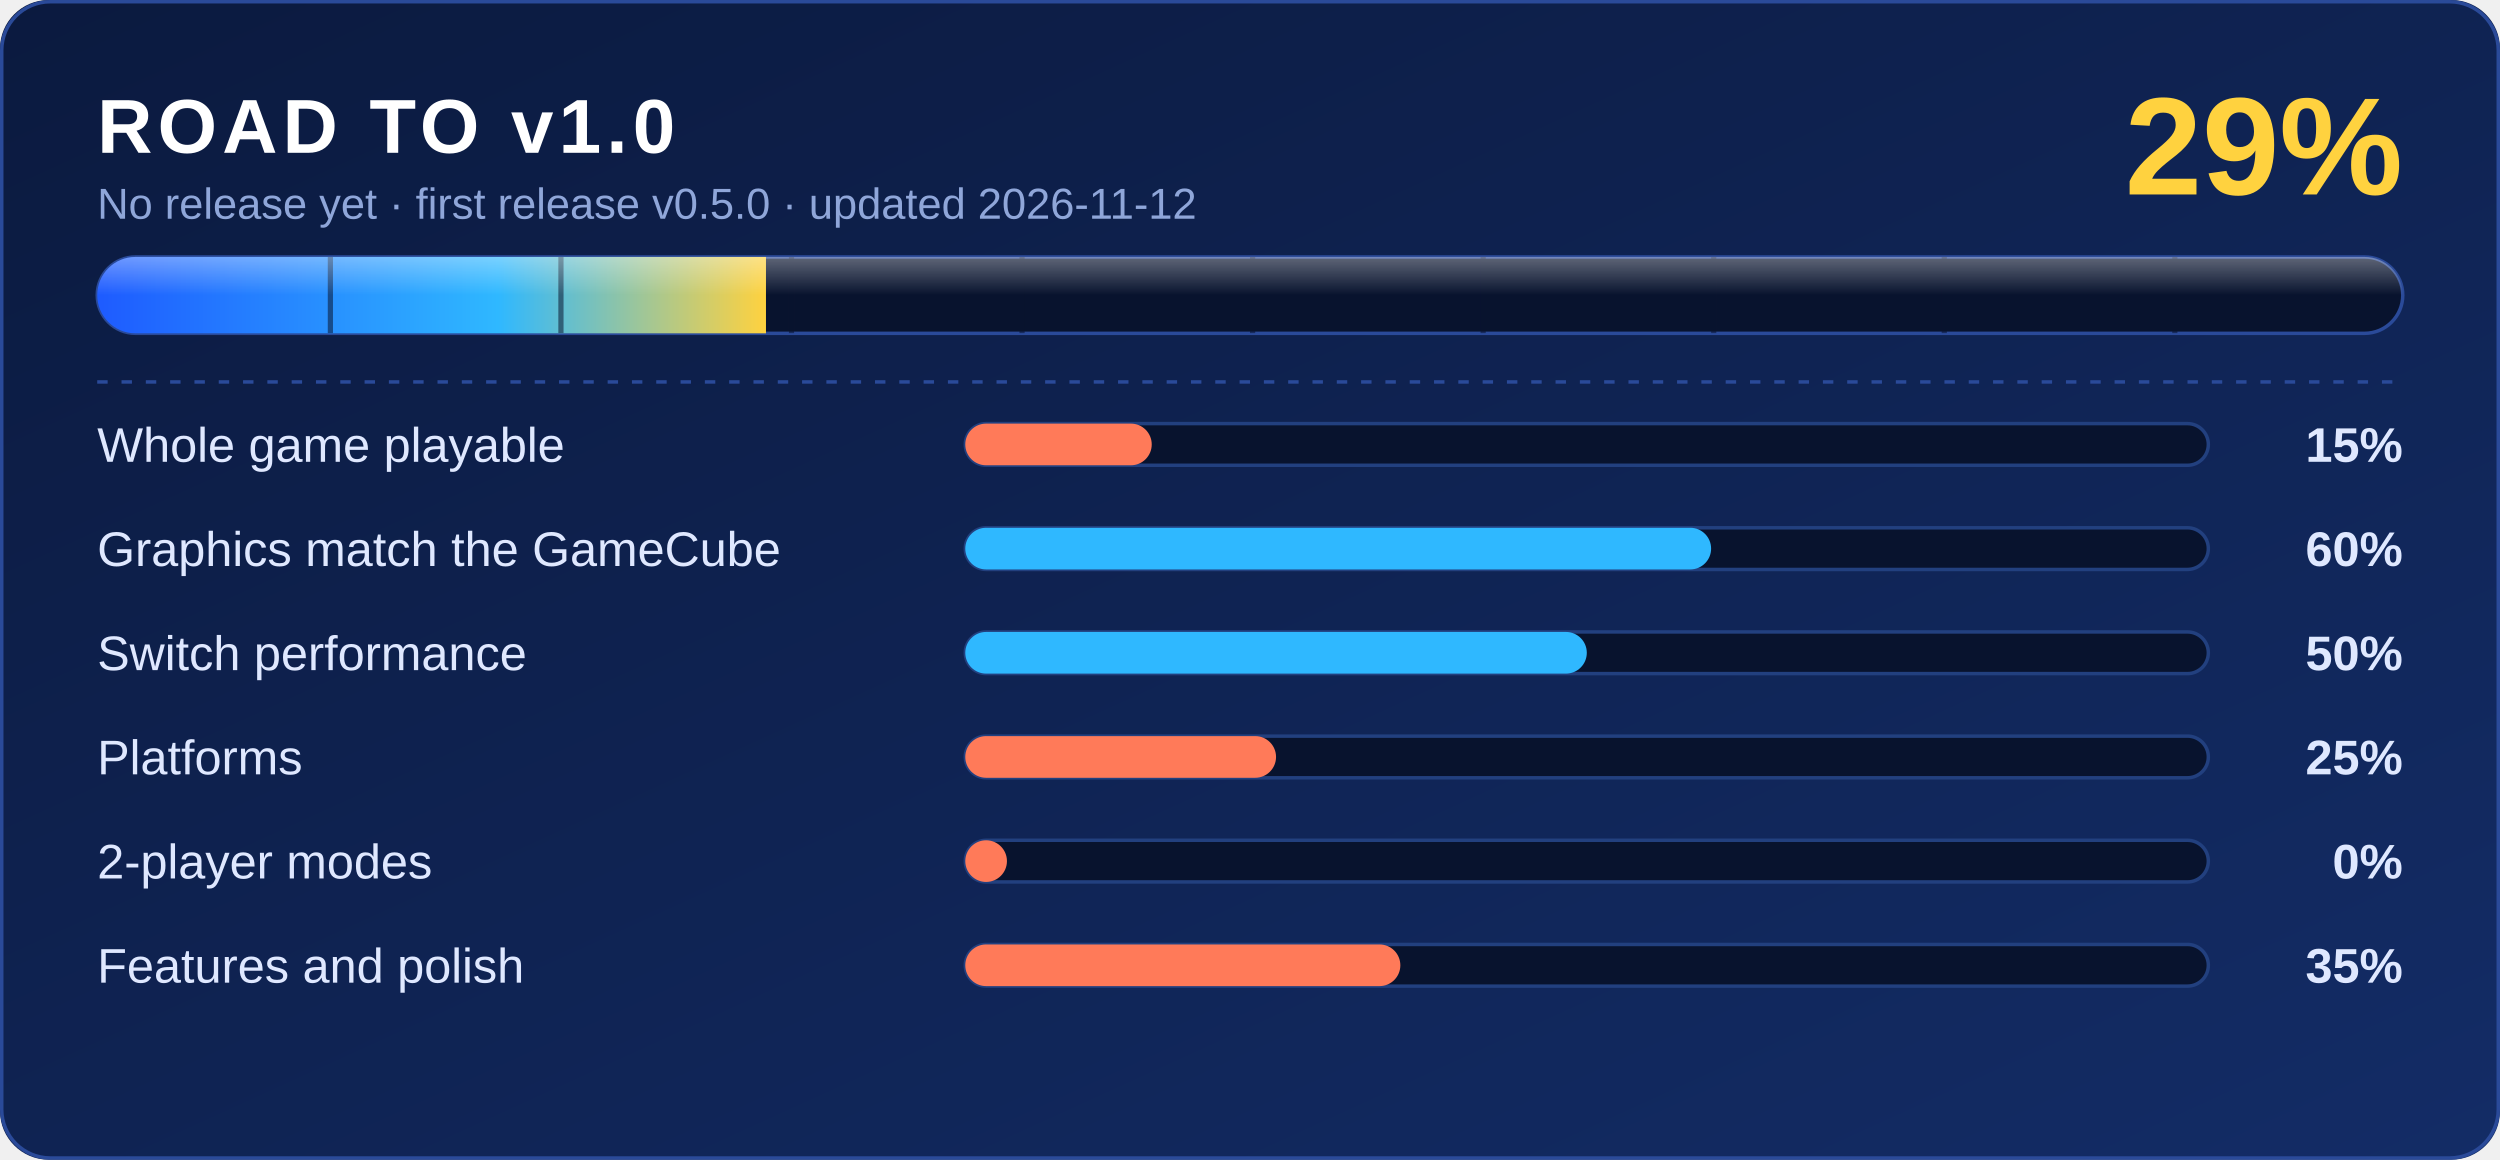
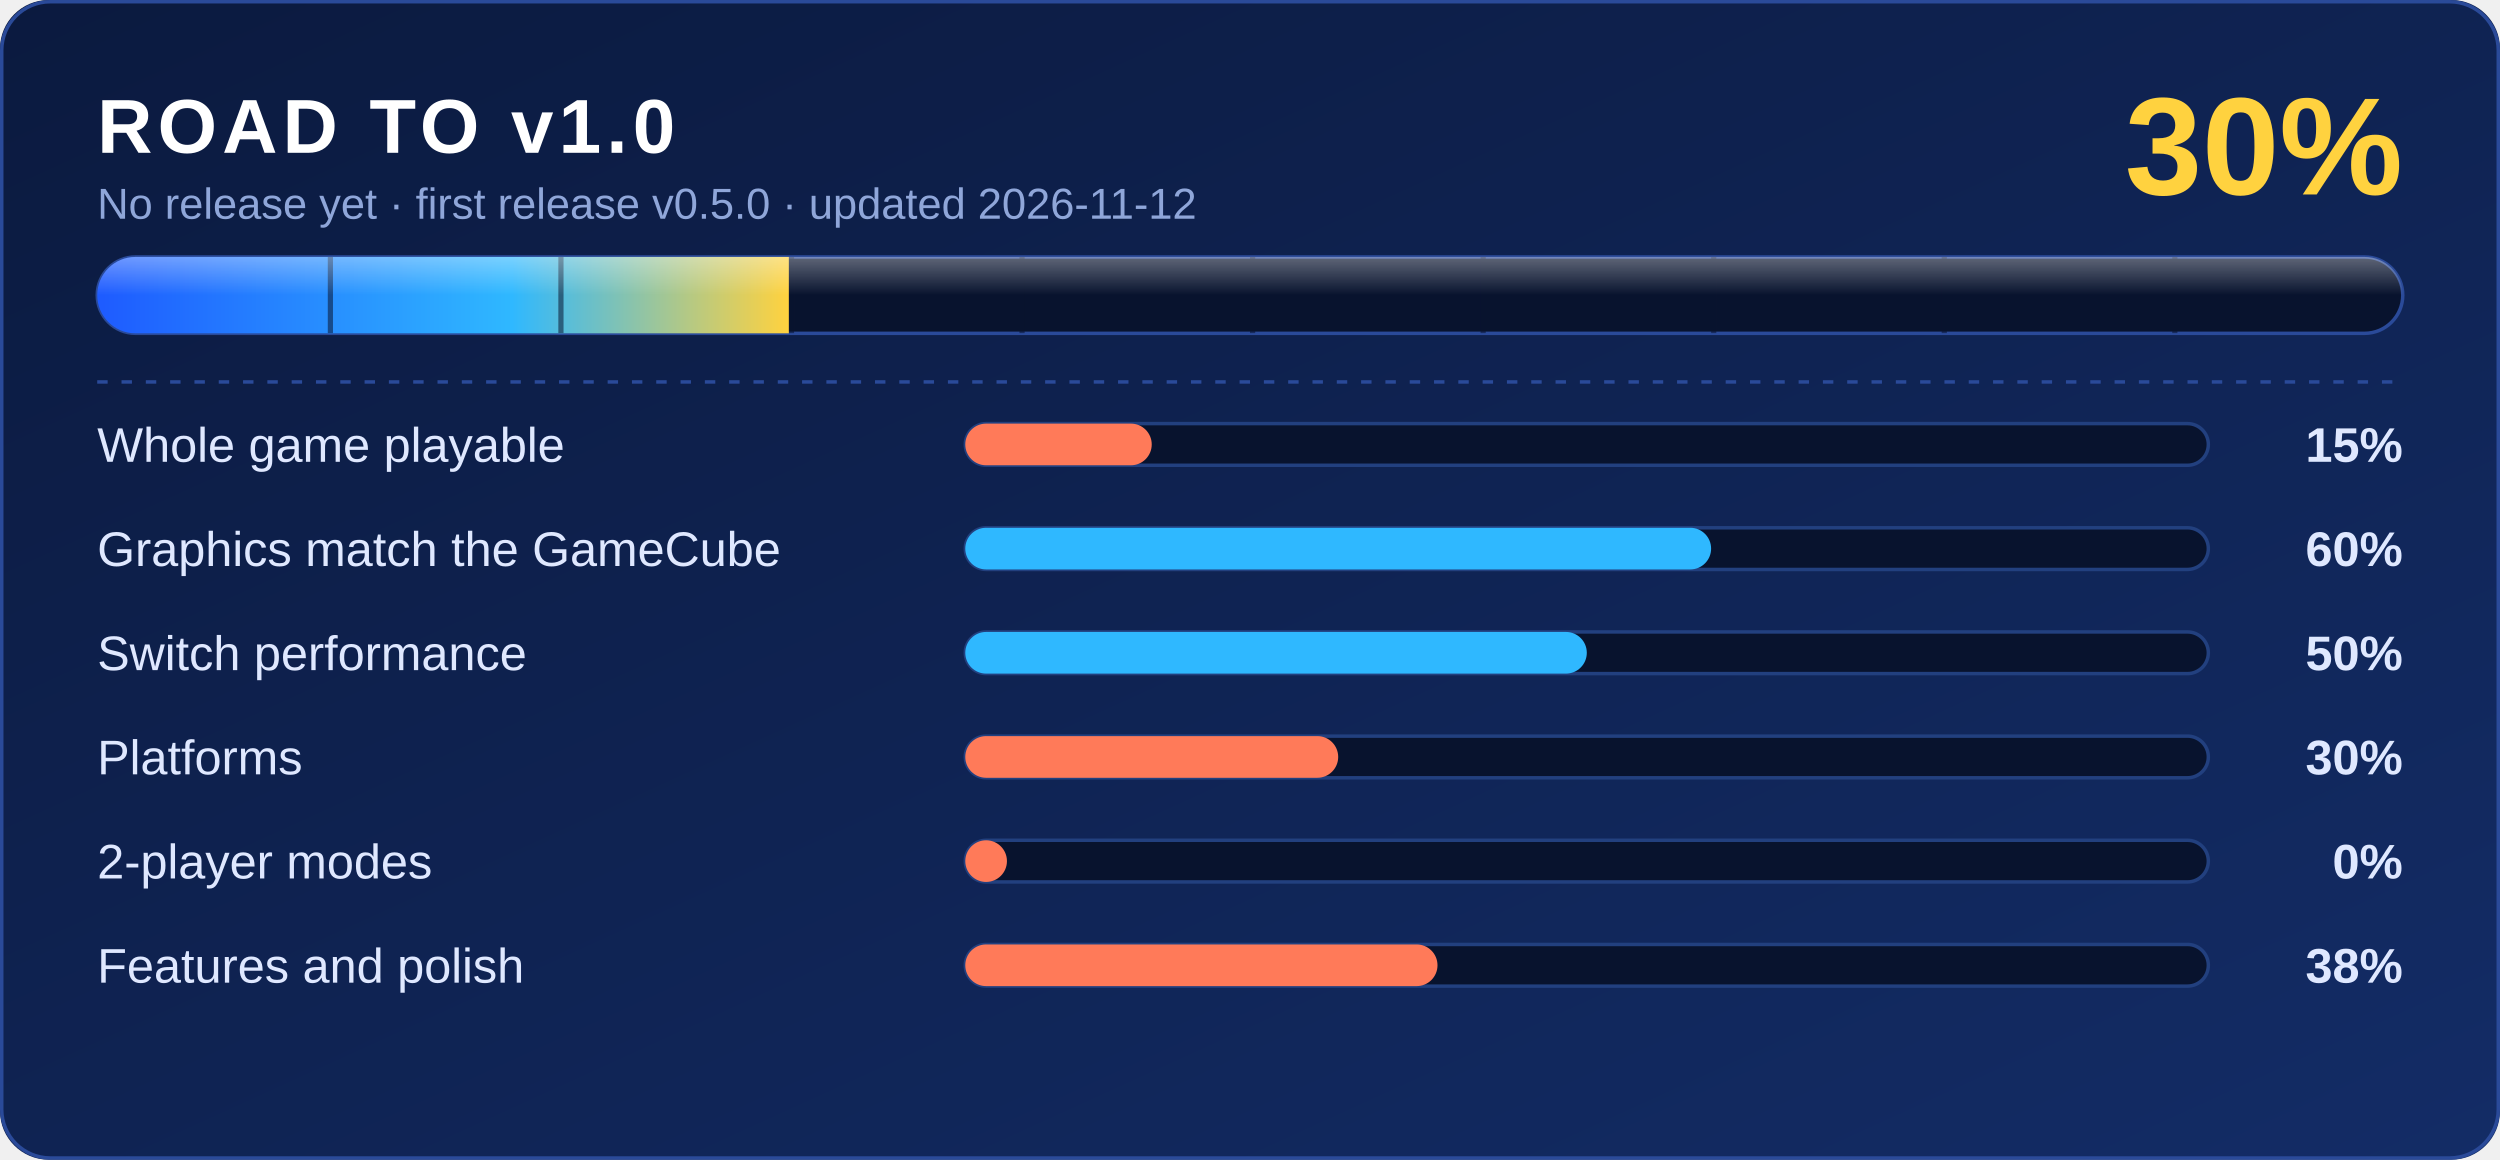
- <svg xmlns="http://www.w3.org/2000/svg" width="720" height="334" viewBox="0 0 720 334" role="img" aria-label="Road to v1.0: 29% done">
+ <svg xmlns="http://www.w3.org/2000/svg" width="720" height="334" viewBox="0 0 720 334" role="img" aria-label="Road to v1.0: 30% done">
  <defs>
    <linearGradient id="bg" x1="0" y1="0" x2="1" y2="1">
      <stop offset="0" stop-color="#0b1a3f" />
      <stop offset="1" stop-color="#132c66" />
    </linearGradient>
    <linearGradient id="fill" x1="0" y1="0" x2="1" y2="0">
      <stop offset="0" stop-color="#1e5bff" />
      <stop offset="0.6" stop-color="#2fb8ff" />
      <stop offset="1" stop-color="#ffd23f" />
    </linearGradient>
    <linearGradient id="shine" x1="0" y1="0" x2="0" y2="1">
      <stop offset="0" stop-color="#fff" stop-opacity="0.35" />
      <stop offset="0.5" stop-color="#fff" stop-opacity="0" />
    </linearGradient>
    <clipPath id="barclip">
      <rect x="28" y="74" width="664" height="22" rx="11" />
    </clipPath>
  </defs>
  <rect width="720" height="334" rx="14" fill="url(#bg)" />
  <rect x="0.5" y="0.5" width="719" height="333" rx="14" fill="none" stroke="#2a4a99" />
  <g font-family="'Segoe UI', -apple-system, 'Helvetica Neue', Arial, sans-serif">
    <text x="28" y="44" fill="#ffffff" font-size="22" font-weight="700" letter-spacing="1.5">ROAD TO v1.0</text>
    <text x="28" y="63" fill="#8fa6d9" font-size="12.5">No release yet · first release v0.5.0 · updated 2026-11-12</text>
-     <text x="692" y="56" fill="#ffd23f" font-size="40" font-weight="800" text-anchor="end">29%</text>
+     <text x="692" y="56" fill="#ffd23f" font-size="40" font-weight="800" text-anchor="end">30%</text>
    <rect x="28" y="74" width="664" height="22" rx="11" fill="#08132e" stroke="#2a4a99" />
    <g clip-path="url(#barclip)">
-       <rect x="28" y="74" width="192.6" height="22" fill="url(#fill)" />
+       <rect x="28" y="74" width="199.2" height="22" fill="url(#fill)" />
      <rect x="94.4" y="74" width="1.5" height="22" fill="#08132e" opacity="0.55" />
      <rect x="160.8" y="74" width="1.5" height="22" fill="#08132e" opacity="0.55" />
      <rect x="227.2" y="74" width="1.5" height="22" fill="#08132e" opacity="0.55" />
      <rect x="293.6" y="74" width="1.5" height="22" fill="#08132e" opacity="0.55" />
      <rect x="360.0" y="74" width="1.5" height="22" fill="#08132e" opacity="0.55" />
      <rect x="426.4" y="74" width="1.5" height="22" fill="#08132e" opacity="0.55" />
      <rect x="492.8" y="74" width="1.5" height="22" fill="#08132e" opacity="0.55" />
      <rect x="559.2" y="74" width="1.5" height="22" fill="#08132e" opacity="0.55" />
      <rect x="625.6" y="74" width="1.5" height="22" fill="#08132e" opacity="0.55" />
      <rect x="28" y="74" width="664" height="22" fill="url(#shine)" />
    </g>
    <line x1="28" y1="110" x2="692" y2="110" stroke="#2a4a99" stroke-dasharray="3 4" />
    <text x="28" y="133" fill="#dfe8ff" font-size="14">Whole game playable</text>
    <rect x="278" y="122" width="358" height="12" rx="6" fill="#08132e" stroke="#22407f" />
    <rect x="278" y="122" width="53.7" height="12" rx="6" fill="#ff7a59" />
    <text x="692" y="133" fill="#dfe8ff" font-size="14" font-weight="600" text-anchor="end">15%</text>
    <text x="28" y="163" fill="#dfe8ff" font-size="14">Graphics match the GameCube</text>
    <rect x="278" y="152" width="358" height="12" rx="6" fill="#08132e" stroke="#22407f" />
    <rect x="278" y="152" width="214.8" height="12" rx="6" fill="#2fb8ff" />
    <text x="692" y="163" fill="#dfe8ff" font-size="14" font-weight="600" text-anchor="end">60%</text>
    <text x="28" y="193" fill="#dfe8ff" font-size="14">Switch performance</text>
    <rect x="278" y="182" width="358" height="12" rx="6" fill="#08132e" stroke="#22407f" />
    <rect x="278" y="182" width="179.0" height="12" rx="6" fill="#2fb8ff" />
    <text x="692" y="193" fill="#dfe8ff" font-size="14" font-weight="600" text-anchor="end">50%</text>
    <text x="28" y="223" fill="#dfe8ff" font-size="14">Platforms</text>
    <rect x="278" y="212" width="358" height="12" rx="6" fill="#08132e" stroke="#22407f" />
-     <rect x="278" y="212" width="89.5" height="12" rx="6" fill="#ff7a59" />
-     <text x="692" y="223" fill="#dfe8ff" font-size="14" font-weight="600" text-anchor="end">25%</text>
+     <rect x="278" y="212" width="107.4" height="12" rx="6" fill="#ff7a59" />
+     <text x="692" y="223" fill="#dfe8ff" font-size="14" font-weight="600" text-anchor="end">30%</text>
    <text x="28" y="253" fill="#dfe8ff" font-size="14">2-player modes</text>
    <rect x="278" y="242" width="358" height="12" rx="6" fill="#08132e" stroke="#22407f" />
    <rect x="278" y="242" width="12.0" height="12" rx="6" fill="#ff7a59" />
    <text x="692" y="253" fill="#dfe8ff" font-size="14" font-weight="600" text-anchor="end">0%</text>
    <text x="28" y="283" fill="#dfe8ff" font-size="14">Features and polish</text>
    <rect x="278" y="272" width="358" height="12" rx="6" fill="#08132e" stroke="#22407f" />
-     <rect x="278" y="272" width="125.3" height="12" rx="6" fill="#ff7a59" />
-     <text x="692" y="283" fill="#dfe8ff" font-size="14" font-weight="600" text-anchor="end">35%</text>
+     <rect x="278" y="272" width="136.0" height="12" rx="6" fill="#ff7a59" />
+     <text x="692" y="283" fill="#dfe8ff" font-size="14" font-weight="600" text-anchor="end">38%</text>
  </g>
</svg>
